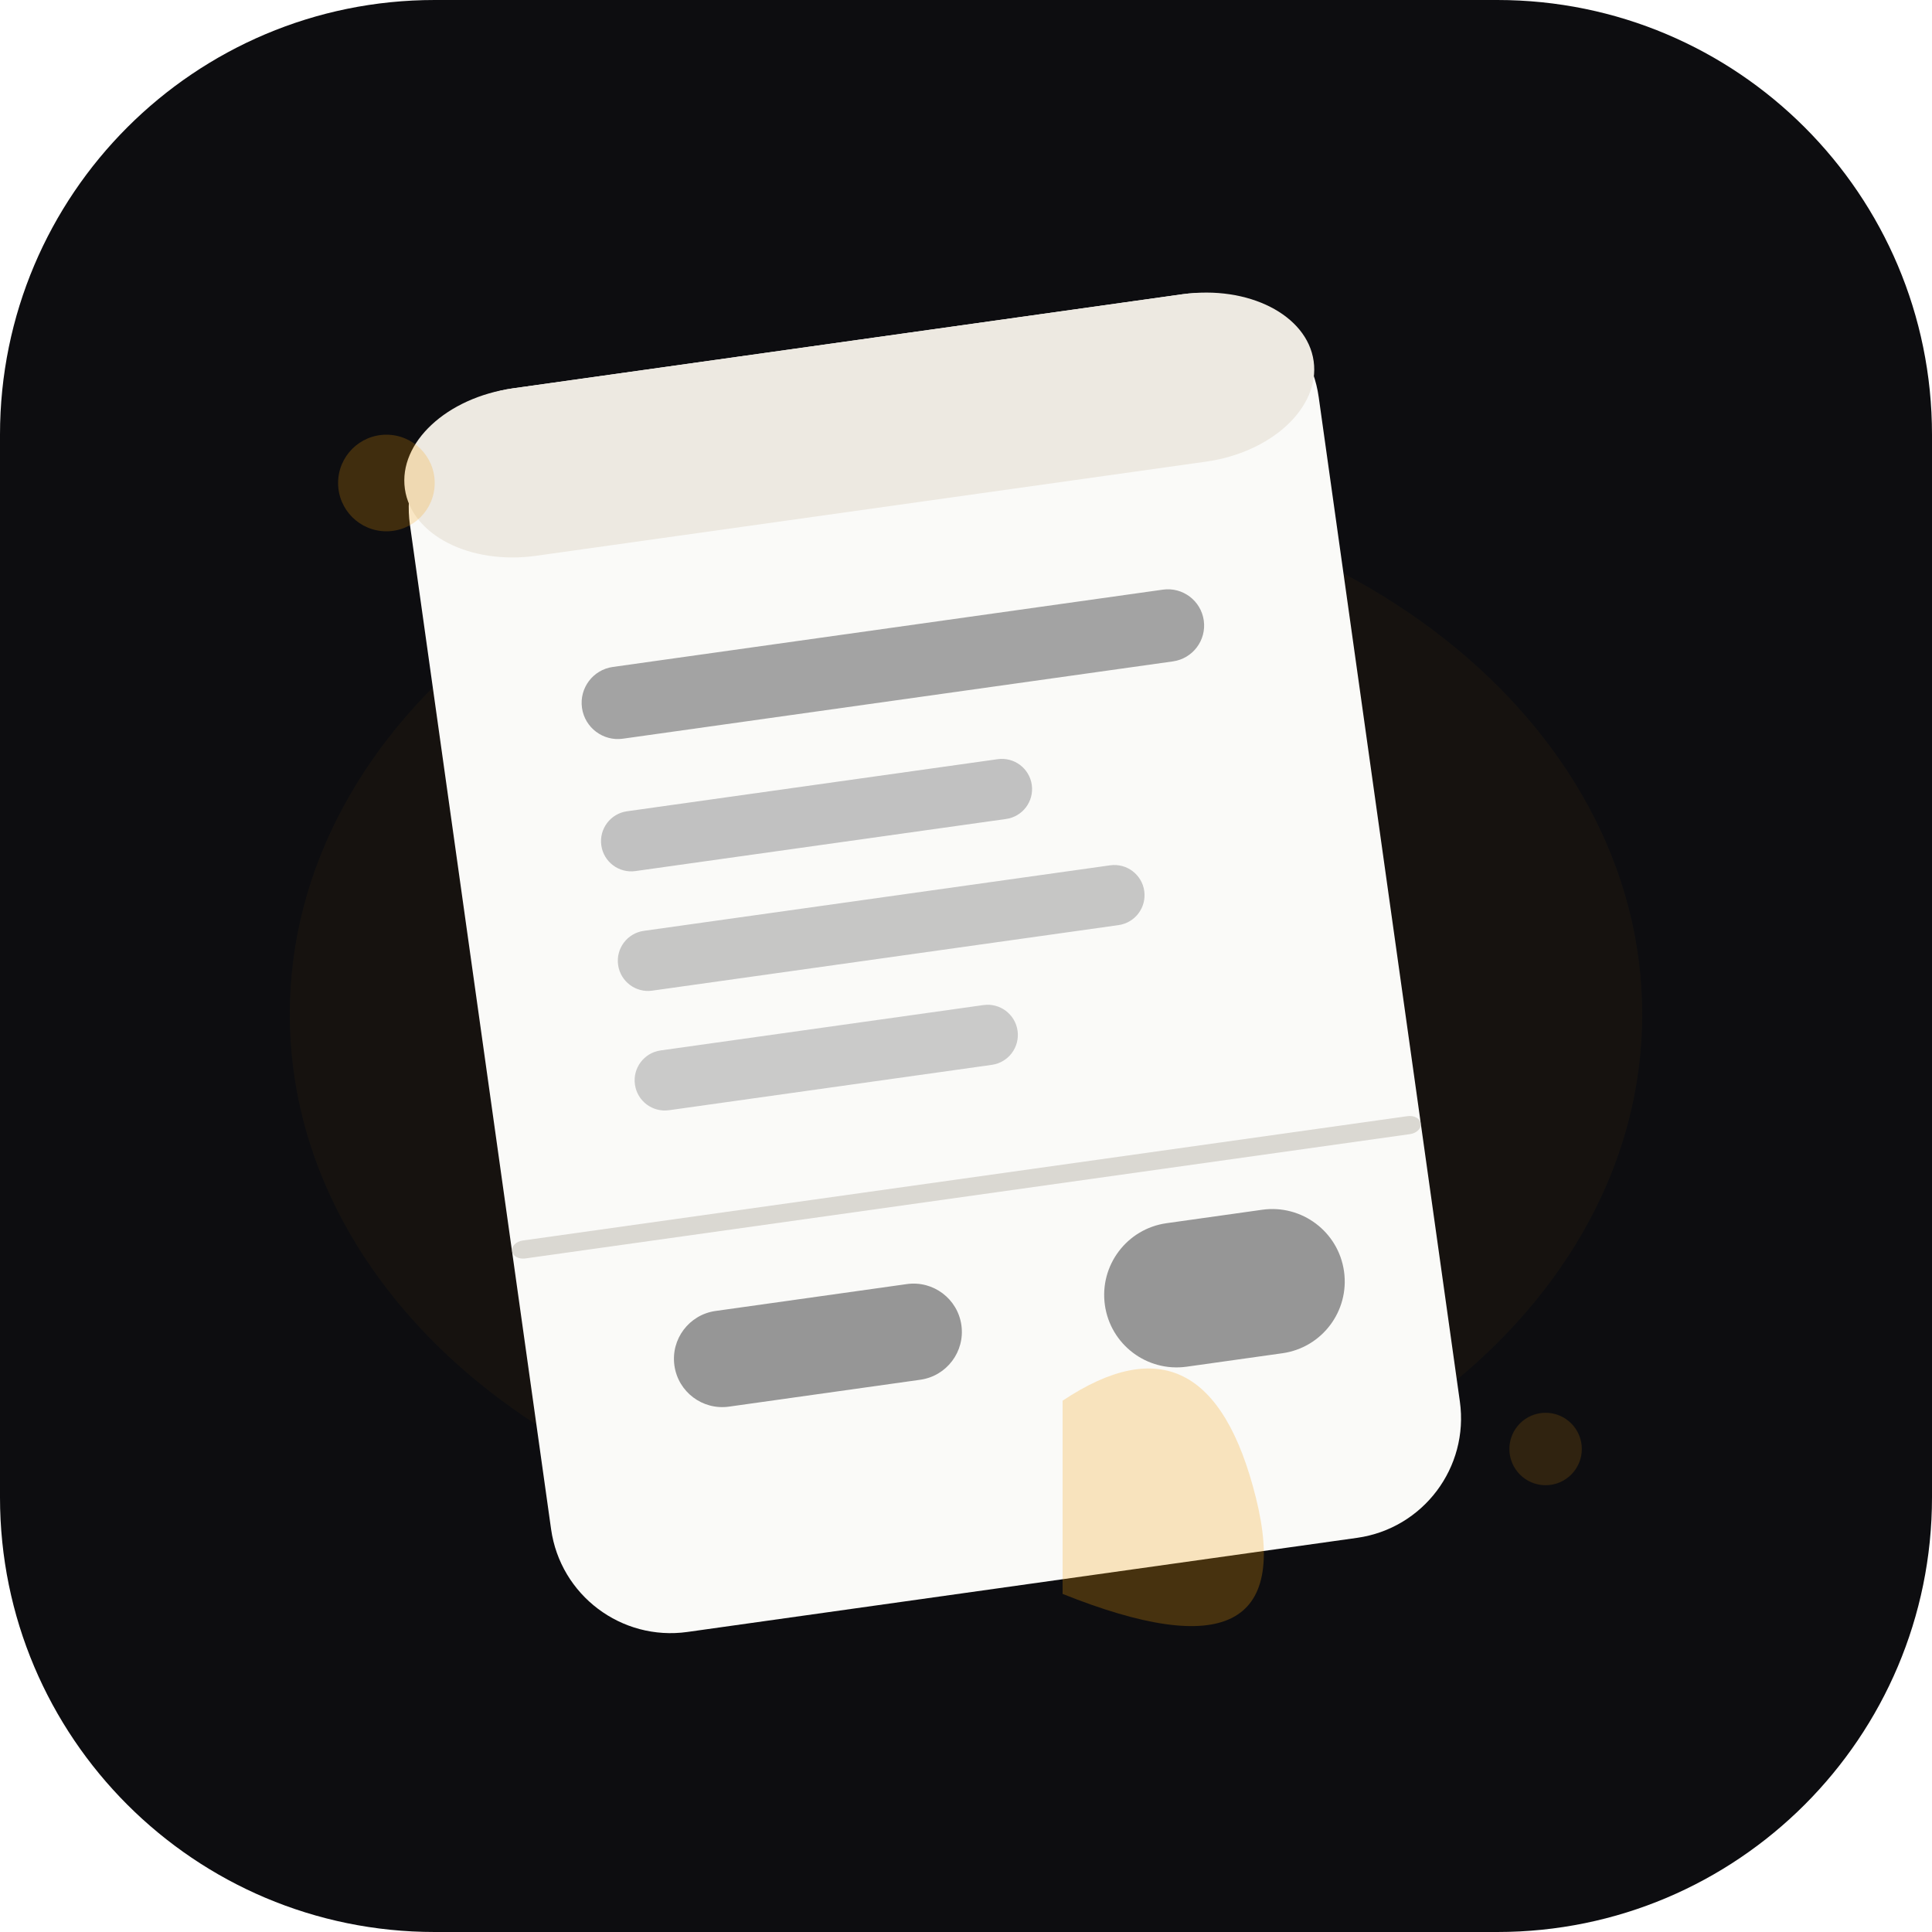
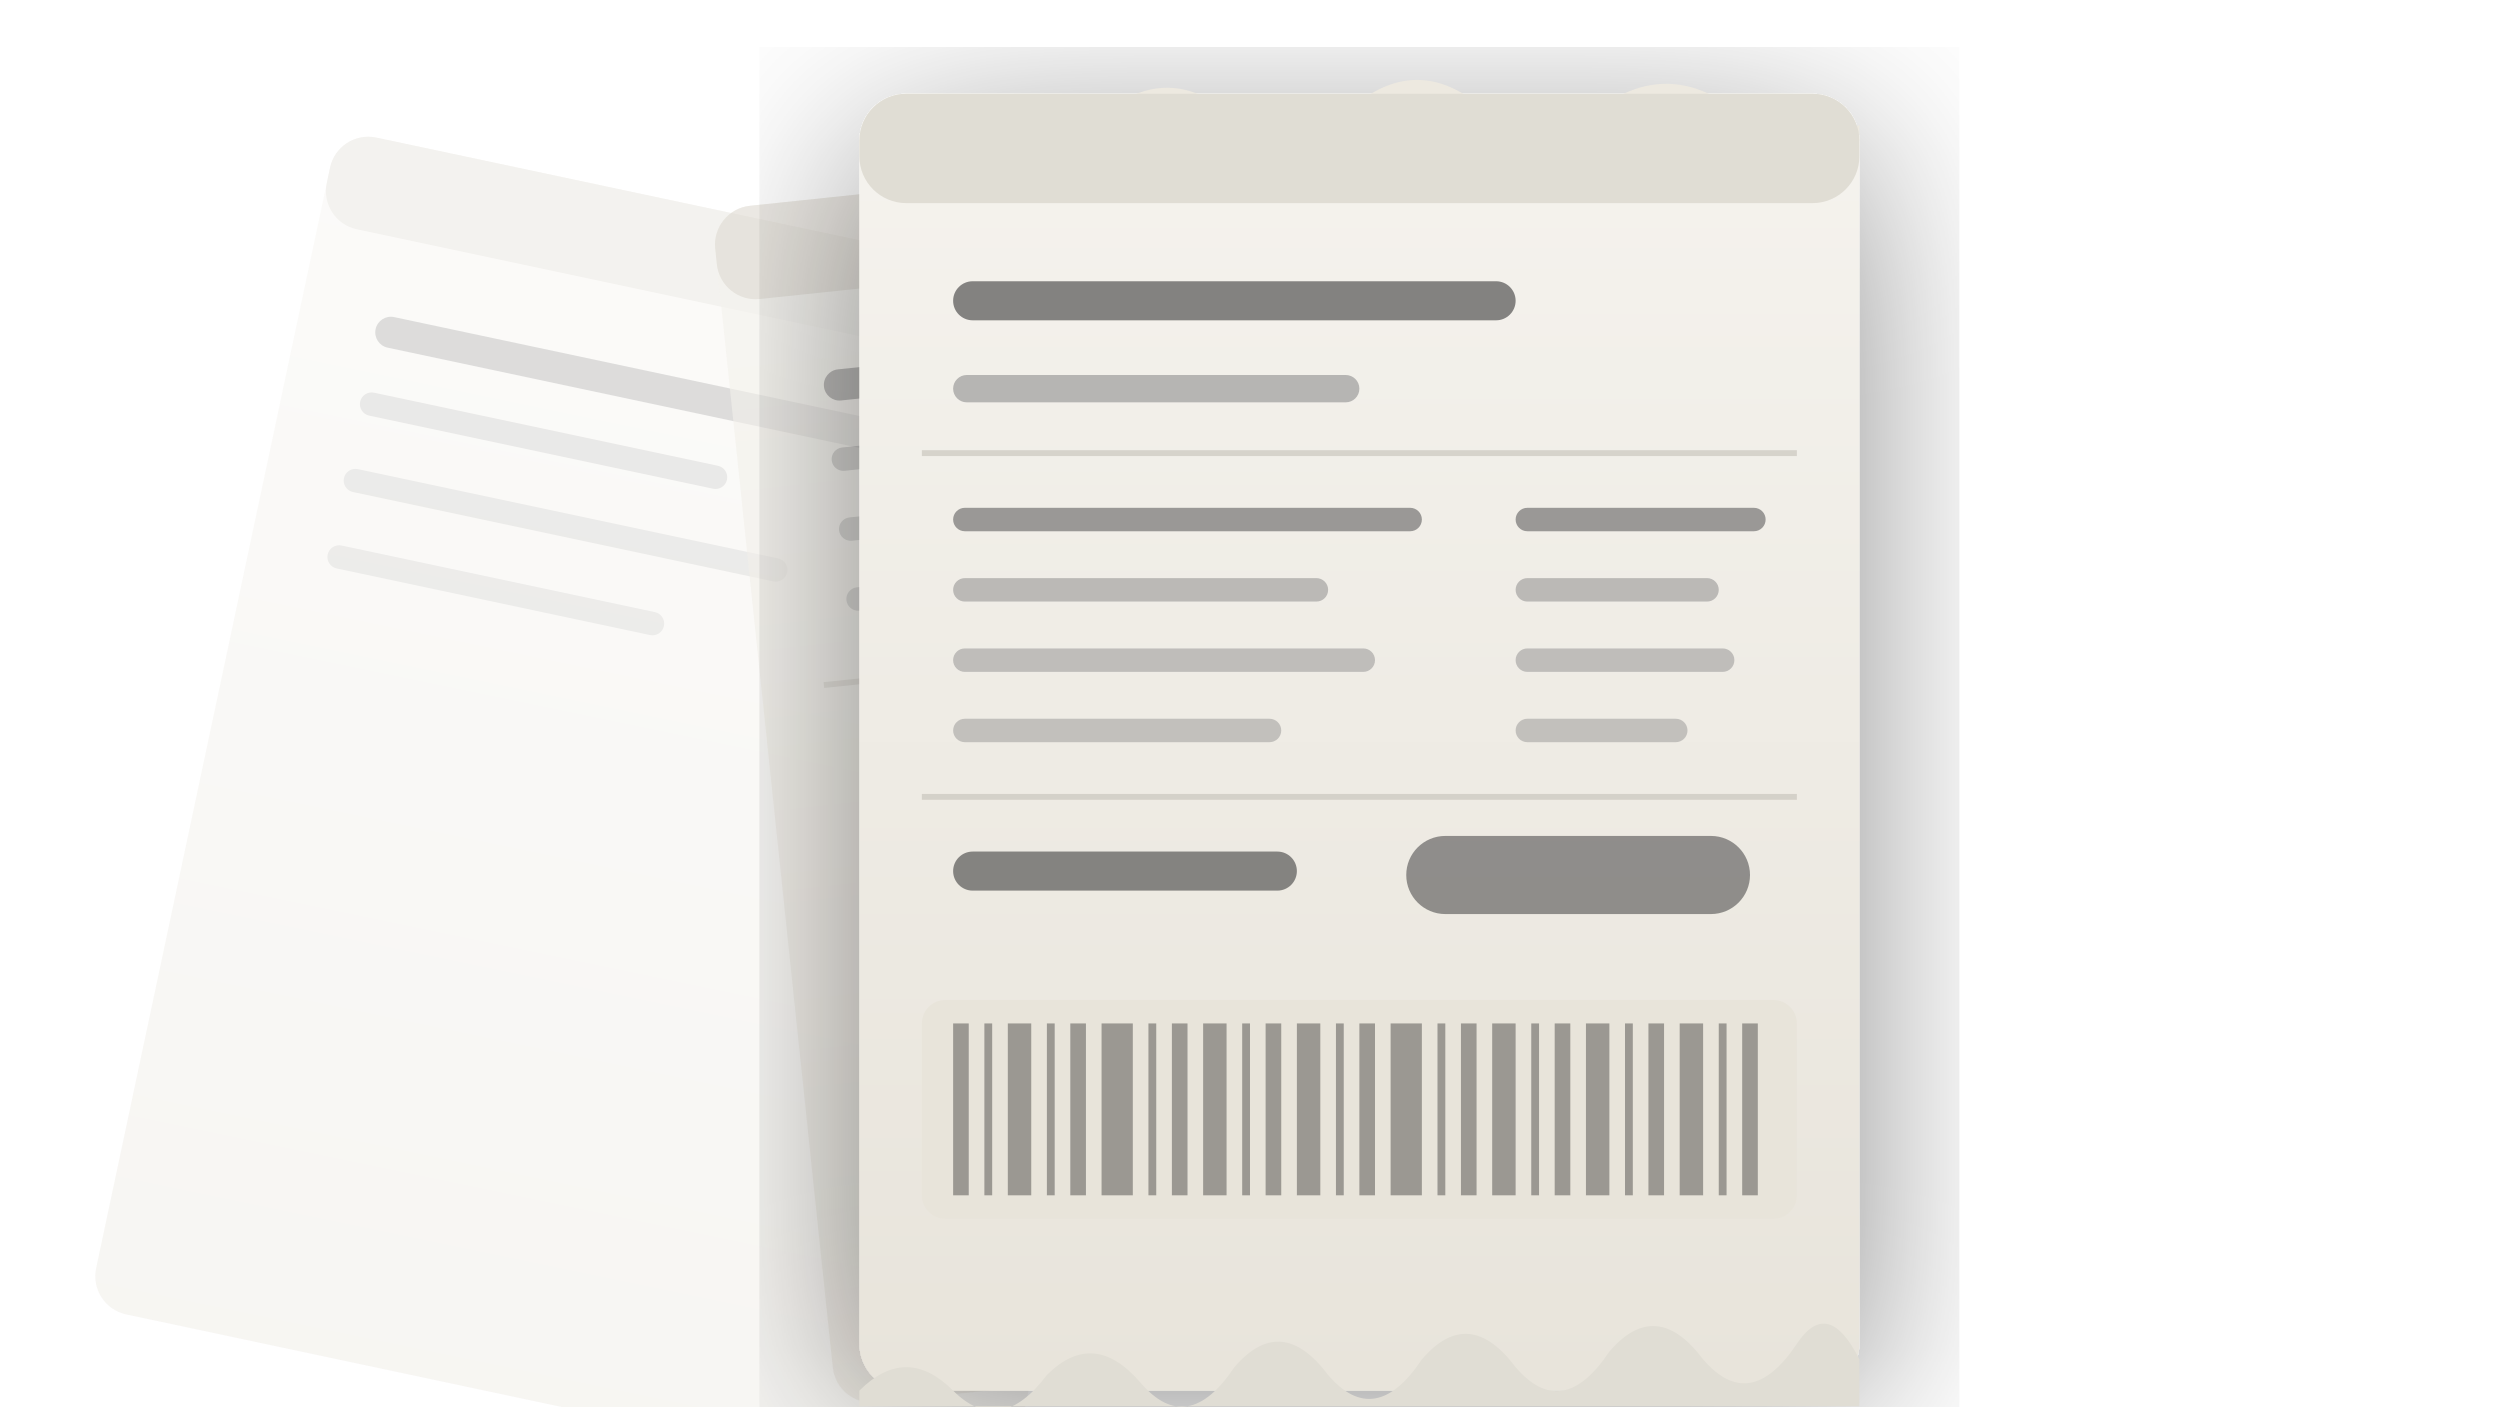
- <svg xmlns="http://www.w3.org/2000/svg" viewBox="0 0 80 80" width="100%" height="100%">
-   <rect width="80" height="80" rx="18" fill="#0D0D10" />
-   <ellipse cx="40" cy="42" rx="28" ry="22" fill="#F59E0B" opacity="0.04" />
-   <g transform="rotate(-8, 38, 42)">
-     <rect x="20" y="14" width="38" height="52" rx="5" fill="#FAFAF8" />
-     <rect x="20" y="14" width="38" height="7" rx="5" fill="#EDE9E1" />
-     <rect x="26" y="26" width="26" height="3" rx="1.5" fill="#3A3A3C" opacity="0.45" />
-     <rect x="26" y="32" width="18" height="2.5" rx="1.25" fill="#636366" opacity="0.38" />
-     <rect x="26" y="37" width="22" height="2.5" rx="1.25" fill="#636366" opacity="0.35" />
-     <rect x="26" y="42" width="16" height="2.5" rx="1.25" fill="#636366" opacity="0.32" />
-     <rect x="20" y="49" width="38" height="0.75" rx="0.5" fill="#C0BBB2" opacity="0.55" />
-     <rect x="26" y="53" width="12" height="4" rx="2" fill="#1C1C1E" opacity="0.45" />
-     <rect x="44" y="52" width="10" height="6" rx="3" fill="#1C1C1E" opacity="0.45" />
+ <svg xmlns="http://www.w3.org/2000/svg" viewBox="0 0 320 180" width="100%" height="100%">
+   <defs>
+     <linearGradient id="paper" x1="0" y1="0" x2="0" y2="1">
+       <stop offset="0%" stop-color="#F5F3EE" />
+       <stop offset="100%" stop-color="#E8E4DB" />
+     </linearGradient>
+     <filter id="shadow">
+       <feDropShadow dx="0" dy="6" stdDeviation="14" flood-color="#000" flood-opacity="0.45" />
+     </filter>
+   </defs>
+   <g transform="rotate(12, 90, 95)" opacity="0.35">
+     <rect x="28" y="28" width="120" height="154" rx="5" fill="url(#paper)" />
+     <rect x="28" y="28" width="120" height="12" rx="5" fill="#DDD9D0" />
+     <rect x="38" y="50" width="68" height="4" rx="2" fill="#1C1C1E" opacity="0.4" />
+     <rect x="38" y="60" width="48" height="3" rx="1.5" fill="#636366" opacity="0.35" />
+     <rect x="38" y="70" width="58" height="3" rx="1.5" fill="#636366" opacity="0.3" />
+     <rect x="38" y="80" width="44" height="3" rx="1.5" fill="#636366" opacity="0.28" />
  </g>
-   <path d="M44 58 Q50 54 52 62 Q54 70 44 66 Z" fill="#F59E0B" opacity="0.25" />
-   <circle cx="16" cy="20" r="2" fill="#F59E0B" opacity="0.22" />
-   <circle cx="64" cy="60" r="1.5" fill="#F59E0B" opacity="0.15" />
+   <g transform="rotate(-6, 160, 90)" opacity="0.6">
+     <rect x="98" y="20" width="120" height="154" rx="5" fill="url(#paper)" />
+     <rect x="98" y="20" width="120" height="12" rx="5" fill="#DDD9D0" />
+     <rect x="110" y="42" width="72" height="4" rx="2" fill="#1C1C1E" opacity="0.45" />
+     <rect x="110" y="52" width="52" height="3" rx="1.5" fill="#636366" opacity="0.38" />
+     <rect x="110" y="61" width="62" height="3" rx="1.5" fill="#636366" opacity="0.33" />
+     <rect x="110" y="70" width="44" height="3" rx="1.5" fill="#636366" opacity="0.3" />
+     <line x1="106" y1="82" x2="212" y2="82" stroke="#C0BBB2" stroke-width="0.75" opacity="0.5" />
+     <rect x="110" y="90" width="36" height="6" rx="3" fill="#1C1C1E" opacity="0.45" />
+     <rect x="166" y="88" width="38" height="10" rx="5" fill="#1C1C1E" opacity="0.4" />
+   </g>
+   <g filter="url(#shadow)">
+     <rect x="110" y="12" width="128" height="166" rx="6" fill="url(#paper)" />
+   </g>
+   <path d="M110,18 Q118,12 126,17 Q134,22 142,14 Q150,8 158,15 Q166,22 174,13 Q182,7 190,14 Q198,21 206,13 Q214,8 222,14 Q230,20 238,16 L238,18 L110,18 Z" fill="#EDE9E0" />
+   <rect x="110" y="12" width="128" height="14" rx="6" fill="#E0DDD4" />
+   <rect x="122" y="36" width="72" height="5" rx="2.5" fill="#1C1C1E" opacity="0.52" />
+   <rect x="122" y="48" width="52" height="3.5" rx="1.75" fill="#636366" opacity="0.42" />
+   <line x1="118" y1="58" x2="230" y2="58" stroke="#C0BBB2" stroke-width="0.75" opacity="0.55" />
+   <rect x="122" y="65" width="60" height="3" rx="1.5" fill="#3A3A3C" opacity="0.48" />
+   <rect x="194" y="65" width="32" height="3" rx="1.5" fill="#3A3A3C" opacity="0.48" />
+   <rect x="122" y="74" width="48" height="3" rx="1.5" fill="#636366" opacity="0.38" />
+   <rect x="194" y="74" width="26" height="3" rx="1.5" fill="#636366" opacity="0.38" />
+   <rect x="122" y="83" width="54" height="3" rx="1.5" fill="#636366" opacity="0.35" />
+   <rect x="194" y="83" width="28" height="3" rx="1.5" fill="#636366" opacity="0.35" />
+   <rect x="122" y="92" width="42" height="3" rx="1.5" fill="#636366" opacity="0.32" />
+   <rect x="194" y="92" width="22" height="3" rx="1.5" fill="#636366" opacity="0.32" />
+   <line x1="118" y1="102" x2="230" y2="102" stroke="#C0BBB2" stroke-width="0.75" opacity="0.55" />
+   <rect x="122" y="109" width="44" height="5" rx="2.5" fill="#1C1C1E" opacity="0.5" />
+   <rect x="180" y="107" width="44" height="10" rx="5" fill="#1C1C1E" opacity="0.45" />
+   <rect x="118" y="128" width="112" height="28" rx="3" fill="#E8E4DA" />
+   <g fill="#1C1C1E" opacity="0.38">
+     <rect x="122" y="131" width="2" height="22" />
+     <rect x="126" y="131" width="1" height="22" />
+     <rect x="129" y="131" width="3" height="22" />
+     <rect x="134" y="131" width="1" height="22" />
+     <rect x="137" y="131" width="2" height="22" />
+     <rect x="141" y="131" width="4" height="22" />
+     <rect x="147" y="131" width="1" height="22" />
+     <rect x="150" y="131" width="2" height="22" />
+     <rect x="154" y="131" width="3" height="22" />
+     <rect x="159" y="131" width="1" height="22" />
+     <rect x="162" y="131" width="2" height="22" />
+     <rect x="166" y="131" width="3" height="22" />
+     <rect x="171" y="131" width="1" height="22" />
+     <rect x="174" y="131" width="2" height="22" />
+     <rect x="178" y="131" width="4" height="22" />
+     <rect x="184" y="131" width="1" height="22" />
+     <rect x="187" y="131" width="2" height="22" />
+     <rect x="191" y="131" width="3" height="22" />
+     <rect x="196" y="131" width="1" height="22" />
+     <rect x="199" y="131" width="2" height="22" />
+     <rect x="203" y="131" width="3" height="22" />
+     <rect x="208" y="131" width="1" height="22" />
+     <rect x="211" y="131" width="2" height="22" />
+     <rect x="215" y="131" width="3" height="22" />
+     <rect x="220" y="131" width="1" height="22" />
+     <rect x="223" y="131" width="2" height="22" />
+   </g>
+   <path d="M110,178 Q116,172 122,178 Q128,184 134,176 Q140,170 146,177 Q152,184 158,175 Q164,168 170,176 Q176,183 182,174 Q188,167 194,175 Q200,182 206,173 Q212,166 218,174 Q224,181 230,172 Q234,166 238,174 L238,180 L110,180 Z" fill="#E0DDD4" />
</svg>
